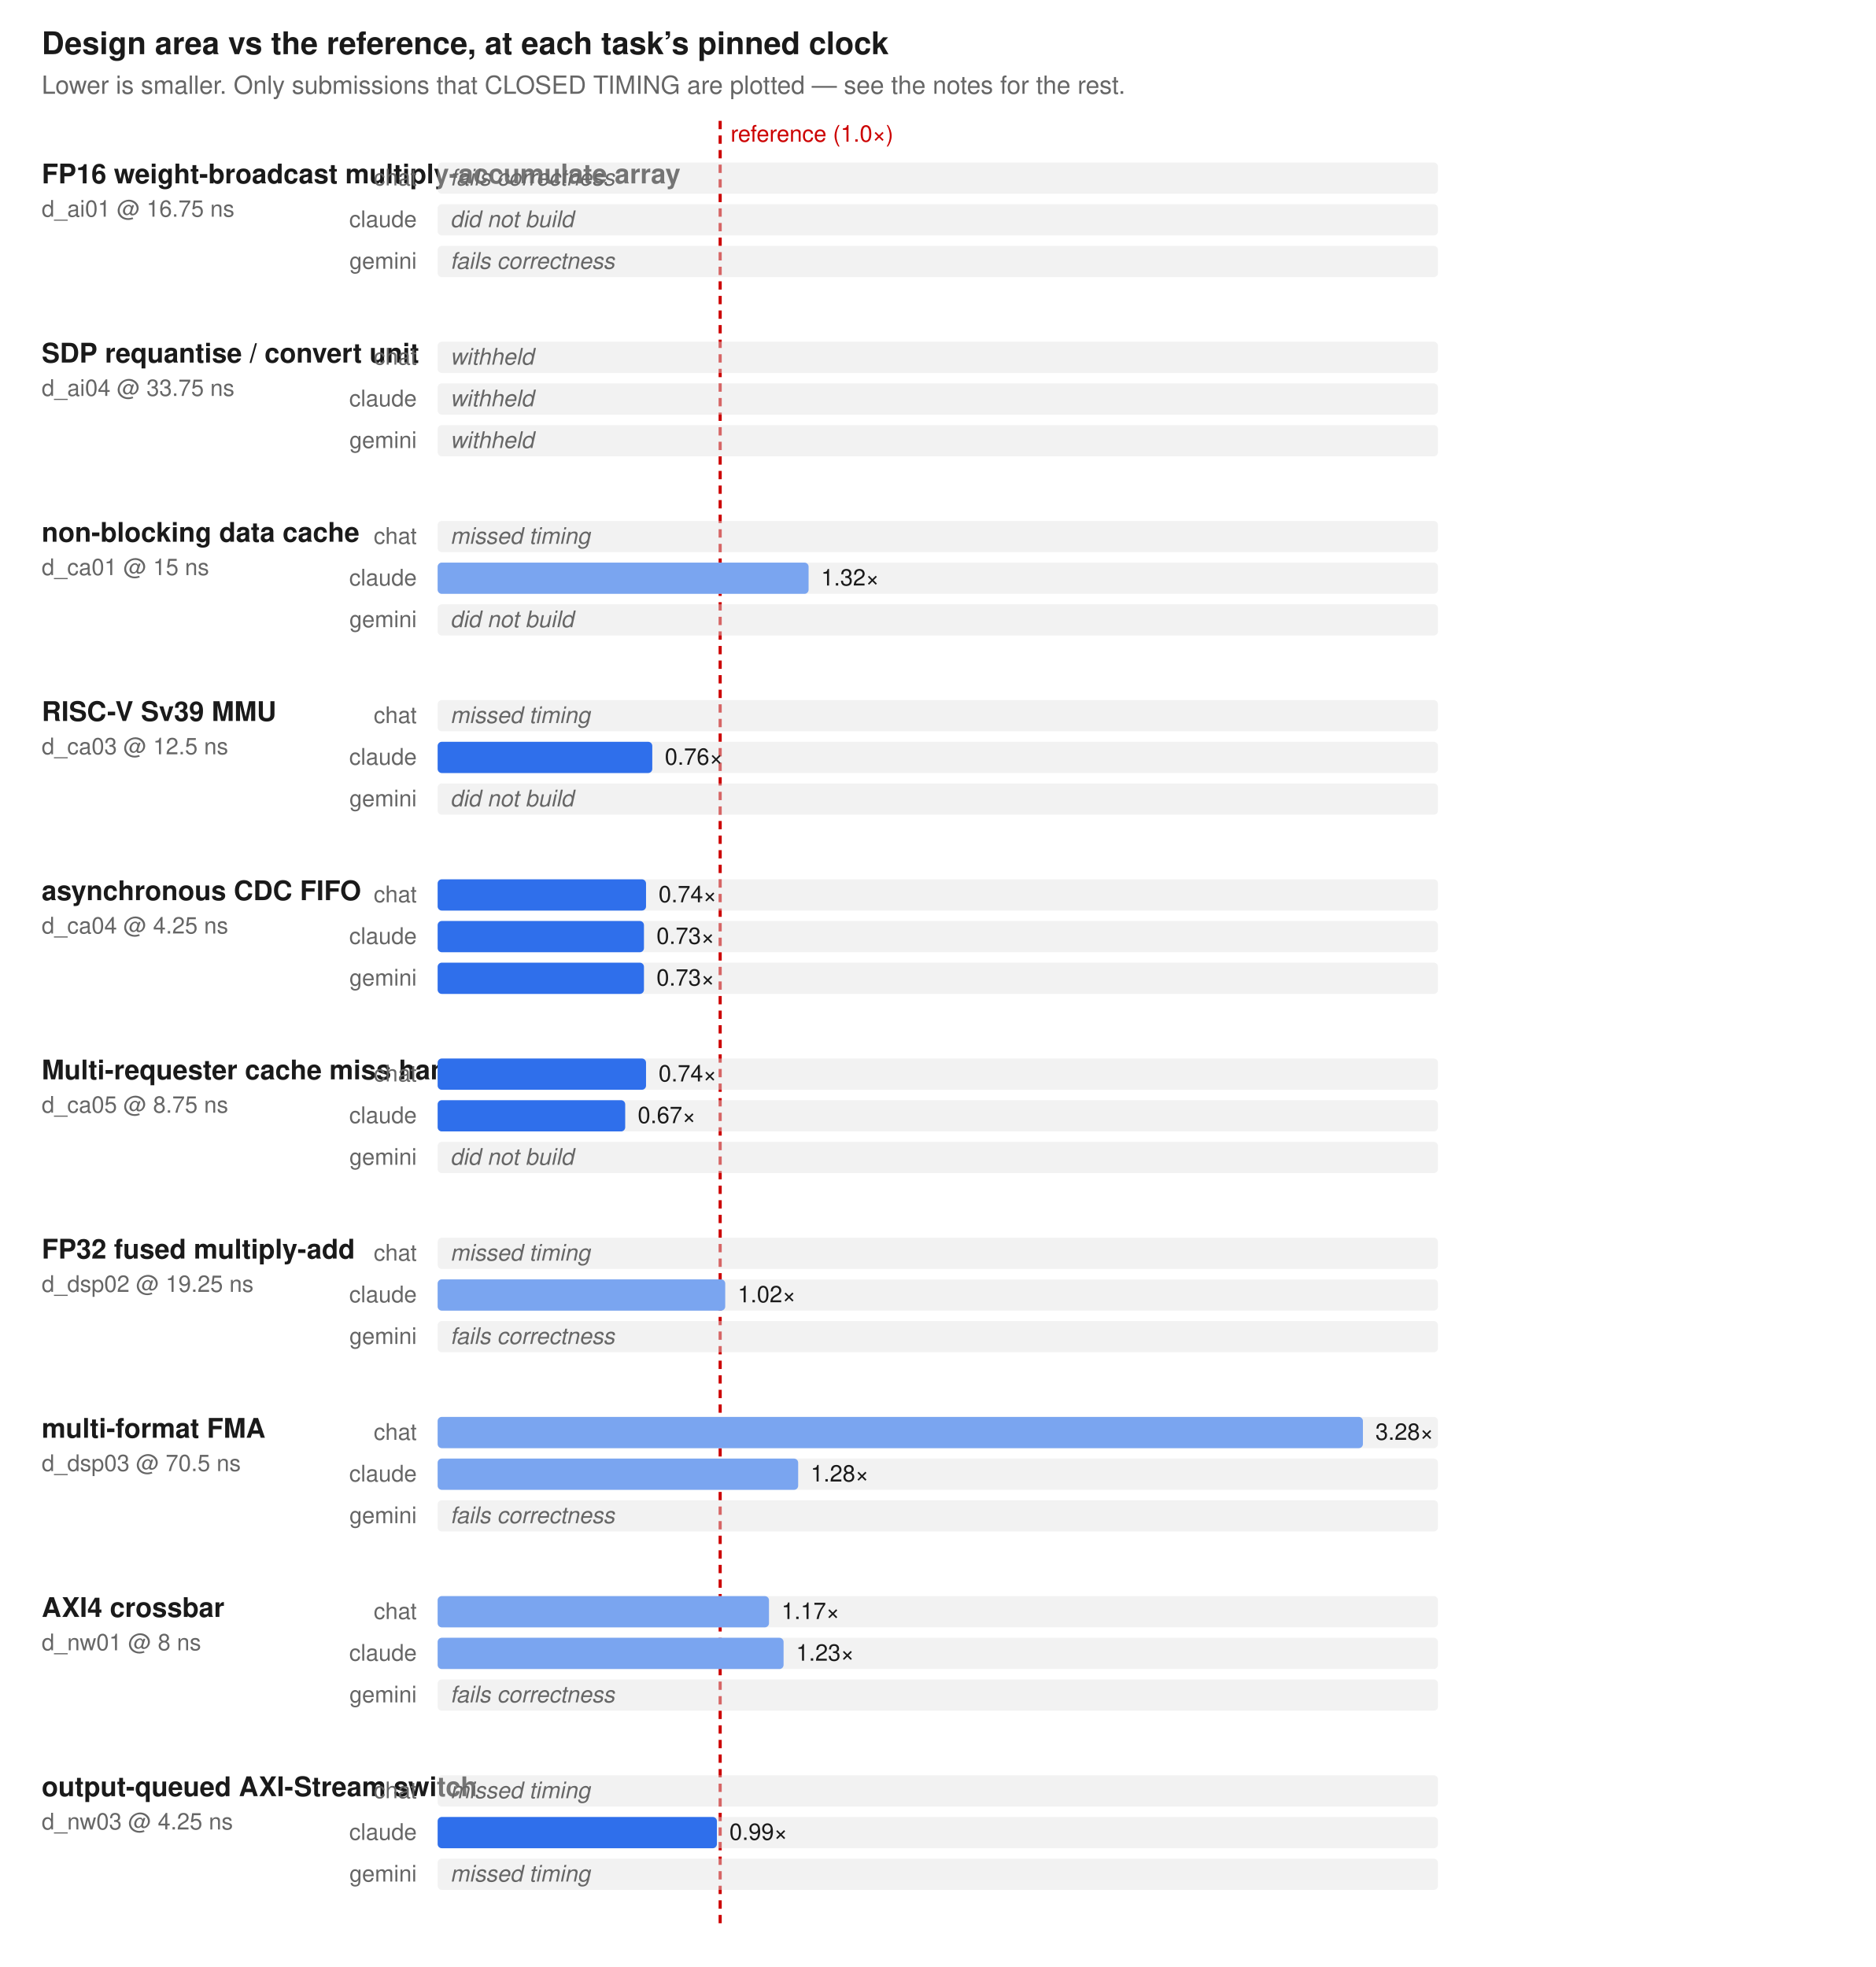
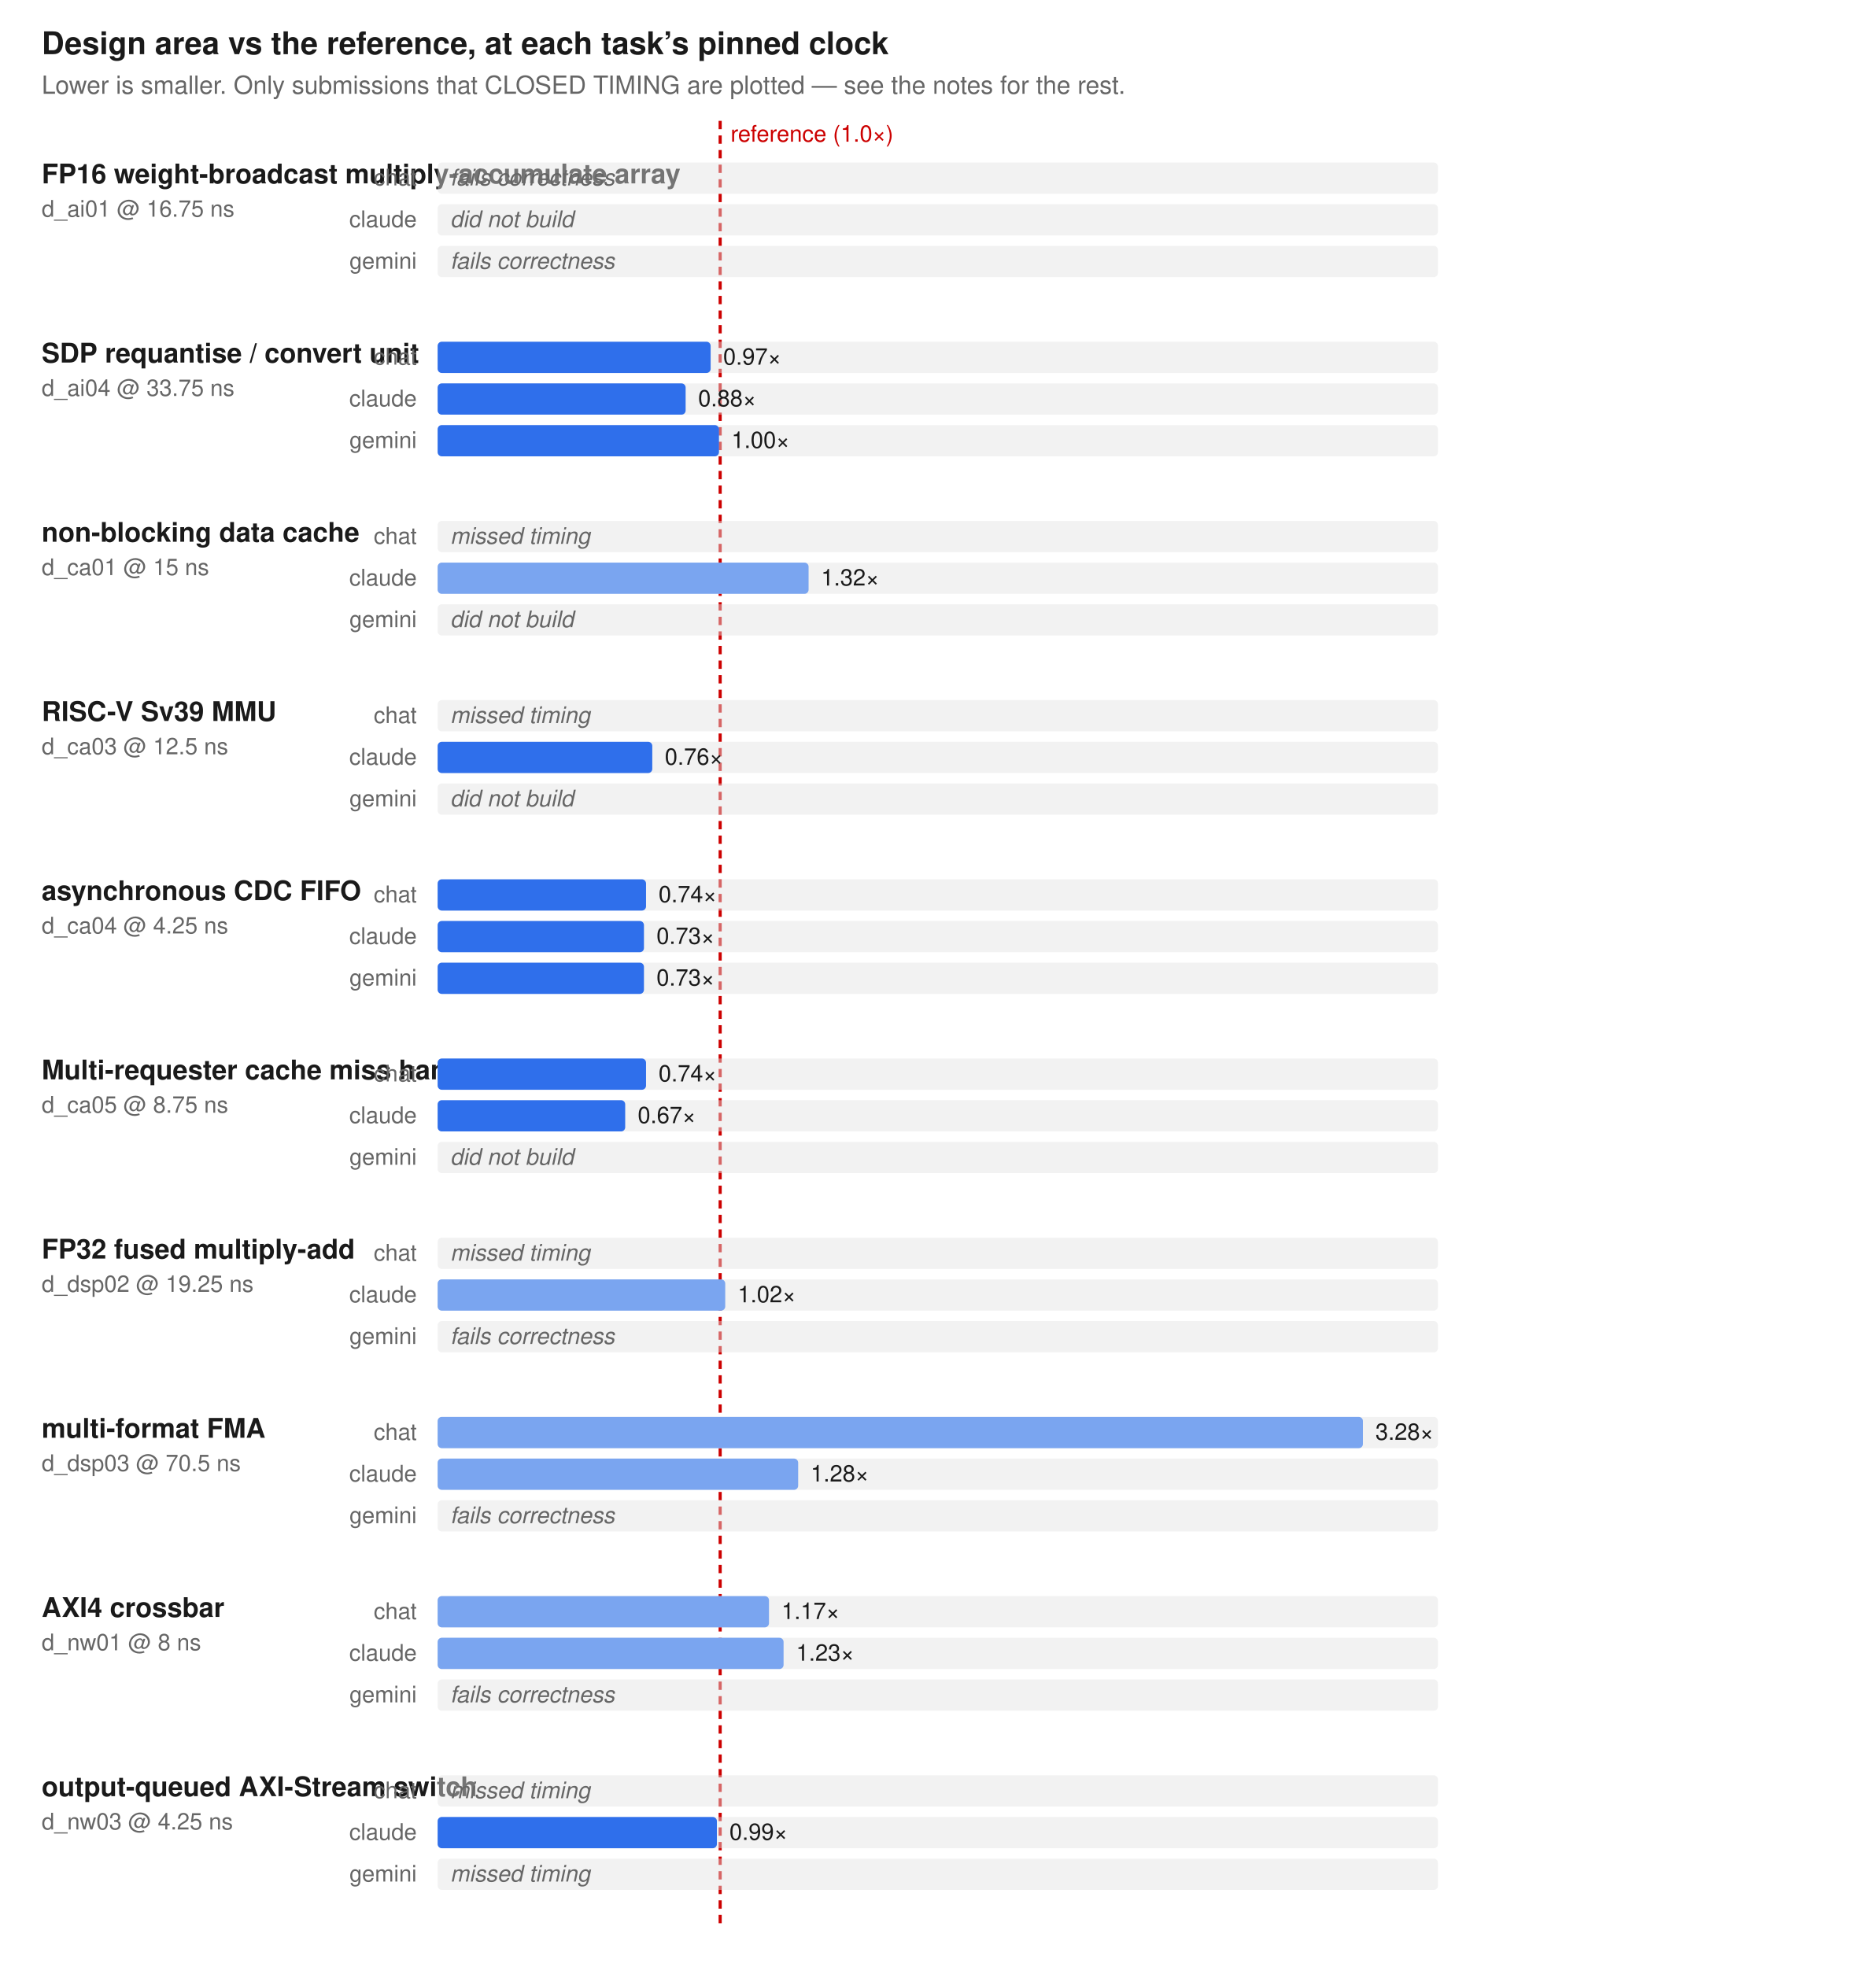
<svg xmlns="http://www.w3.org/2000/svg" viewBox="0 0 900 944" font-family="-apple-system,BlinkMacSystemFont,Segoe UI,Helvetica,Arial,sans-serif">
  <rect width="900" height="944" fill="none" />
  <text x="20" y="26" fill="#1a1a1a" font-size="15" font-weight="600">Design area vs the reference, at each task’s pinned clock</text>
  <text x="20" y="45" fill="#666" font-size="12">Lower is smaller. Only submissions that CLOSED TIMING are plotted — see the notes for the rest.</text>
  <line x1="345.57" y1="58" x2="345.57" y2="924" stroke="#c00" stroke-width="1.5" stroke-dasharray="4 3" />
  <text x="350.57" y="68" fill="#c00" font-size="11">reference (1.0×)</text>
  <text x="20" y="88" fill="#1a1a1a" font-size="13" font-weight="600">FP16 weight-broadcast multiply-accumulate array</text>
  <text x="20" y="104" fill="#666" font-size="11">d_ai01 @ 16.75 ns</text>
  <text x="200" y="89" fill="#666" font-size="11" text-anchor="end">chat</text>
  <rect x="210" y="78" width="480" height="15" rx="2" fill="#e3e3e3" opacity="0.45" />
  <text x="216" y="89" fill="#666" font-size="11" font-style="italic">fails correctness</text>
  <text x="200" y="109" fill="#666" font-size="11" text-anchor="end">claude</text>
  <rect x="210" y="98" width="480" height="15" rx="2" fill="#e3e3e3" opacity="0.45" />
  <text x="216" y="109" fill="#666" font-size="11" font-style="italic">did not build</text>
  <text x="200" y="129" fill="#666" font-size="11" text-anchor="end">gemini</text>
  <rect x="210" y="118" width="480" height="15" rx="2" fill="#e3e3e3" opacity="0.45" />
  <text x="216" y="129" fill="#666" font-size="11" font-style="italic">fails correctness</text>
  <text x="20" y="174" fill="#1a1a1a" font-size="13" font-weight="600">SDP requantise / convert unit</text>
  <text x="20" y="190" fill="#666" font-size="11">d_ai04 @ 33.75 ns</text>
  <text x="200" y="175" fill="#666" font-size="11" text-anchor="end">chat</text>
  <rect x="210" y="164" width="480" height="15" rx="2" fill="#e3e3e3" opacity="0.45" />
-   <text x="216" y="175" fill="#666" font-size="11" font-style="italic">withheld</text>
+   <rect x="210" y="164" width="131" height="15" rx="2" fill="#2f6feb" />
+   <text x="347" y="175" fill="#1a1a1a" font-size="11">0.97×</text>
  <text x="200" y="195" fill="#666" font-size="11" text-anchor="end">claude</text>
  <rect x="210" y="184" width="480" height="15" rx="2" fill="#e3e3e3" opacity="0.45" />
-   <text x="216" y="195" fill="#666" font-size="11" font-style="italic">withheld</text>
+   <rect x="210" y="184" width="119" height="15" rx="2" fill="#2f6feb" />
+   <text x="335" y="195" fill="#1a1a1a" font-size="11">0.88×</text>
  <text x="200" y="215" fill="#666" font-size="11" text-anchor="end">gemini</text>
  <rect x="210" y="204" width="480" height="15" rx="2" fill="#e3e3e3" opacity="0.45" />
-   <text x="216" y="215" fill="#666" font-size="11" font-style="italic">withheld</text>
+   <rect x="210" y="204" width="135" height="15" rx="2" fill="#2f6feb" />
+   <text x="351" y="215" fill="#1a1a1a" font-size="11">1.00×</text>
  <text x="20" y="260" fill="#1a1a1a" font-size="13" font-weight="600">non-blocking data cache</text>
  <text x="20" y="276" fill="#666" font-size="11">d_ca01 @ 15 ns</text>
  <text x="200" y="261" fill="#666" font-size="11" text-anchor="end">chat</text>
  <rect x="210" y="250" width="480" height="15" rx="2" fill="#e3e3e3" opacity="0.45" />
  <text x="216" y="261" fill="#666" font-size="11" font-style="italic">missed timing</text>
  <text x="200" y="281" fill="#666" font-size="11" text-anchor="end">claude</text>
  <rect x="210" y="270" width="480" height="15" rx="2" fill="#e3e3e3" opacity="0.45" />
  <rect x="210" y="270" width="178" height="15" rx="2" fill="#7aa5f0" />
  <text x="394" y="281" fill="#1a1a1a" font-size="11">1.32×</text>
  <text x="200" y="301" fill="#666" font-size="11" text-anchor="end">gemini</text>
  <rect x="210" y="290" width="480" height="15" rx="2" fill="#e3e3e3" opacity="0.45" />
  <text x="216" y="301" fill="#666" font-size="11" font-style="italic">did not build</text>
  <text x="20" y="346" fill="#1a1a1a" font-size="13" font-weight="600">RISC-V Sv39 MMU</text>
  <text x="20" y="362" fill="#666" font-size="11">d_ca03 @ 12.5 ns</text>
  <text x="200" y="347" fill="#666" font-size="11" text-anchor="end">chat</text>
  <rect x="210" y="336" width="480" height="15" rx="2" fill="#e3e3e3" opacity="0.45" />
  <text x="216" y="347" fill="#666" font-size="11" font-style="italic">missed timing</text>
  <text x="200" y="367" fill="#666" font-size="11" text-anchor="end">claude</text>
  <rect x="210" y="356" width="480" height="15" rx="2" fill="#e3e3e3" opacity="0.45" />
  <rect x="210" y="356" width="103" height="15" rx="2" fill="#2f6feb" />
  <text x="319" y="367" fill="#1a1a1a" font-size="11">0.76×</text>
  <text x="200" y="387" fill="#666" font-size="11" text-anchor="end">gemini</text>
  <rect x="210" y="376" width="480" height="15" rx="2" fill="#e3e3e3" opacity="0.45" />
  <text x="216" y="387" fill="#666" font-size="11" font-style="italic">did not build</text>
  <text x="20" y="432" fill="#1a1a1a" font-size="13" font-weight="600">asynchronous CDC FIFO</text>
  <text x="20" y="448" fill="#666" font-size="11">d_ca04 @ 4.25 ns</text>
  <text x="200" y="433" fill="#666" font-size="11" text-anchor="end">chat</text>
  <rect x="210" y="422" width="480" height="15" rx="2" fill="#e3e3e3" opacity="0.45" />
  <rect x="210" y="422" width="100" height="15" rx="2" fill="#2f6feb" />
  <text x="316" y="433" fill="#1a1a1a" font-size="11">0.74×</text>
  <text x="200" y="453" fill="#666" font-size="11" text-anchor="end">claude</text>
  <rect x="210" y="442" width="480" height="15" rx="2" fill="#e3e3e3" opacity="0.45" />
  <rect x="210" y="442" width="99" height="15" rx="2" fill="#2f6feb" />
  <text x="315" y="453" fill="#1a1a1a" font-size="11">0.73×</text>
  <text x="200" y="473" fill="#666" font-size="11" text-anchor="end">gemini</text>
  <rect x="210" y="462" width="480" height="15" rx="2" fill="#e3e3e3" opacity="0.45" />
  <rect x="210" y="462" width="99" height="15" rx="2" fill="#2f6feb" />
  <text x="315" y="473" fill="#1a1a1a" font-size="11">0.73×</text>
  <text x="20" y="518" fill="#1a1a1a" font-size="13" font-weight="600">Multi-requester cache miss handler</text>
  <text x="20" y="534" fill="#666" font-size="11">d_ca05 @ 8.75 ns</text>
  <text x="200" y="519" fill="#666" font-size="11" text-anchor="end">chat</text>
  <rect x="210" y="508" width="480" height="15" rx="2" fill="#e3e3e3" opacity="0.45" />
  <rect x="210" y="508" width="100" height="15" rx="2" fill="#2f6feb" />
  <text x="316" y="519" fill="#1a1a1a" font-size="11">0.74×</text>
  <text x="200" y="539" fill="#666" font-size="11" text-anchor="end">claude</text>
  <rect x="210" y="528" width="480" height="15" rx="2" fill="#e3e3e3" opacity="0.45" />
  <rect x="210" y="528" width="90" height="15" rx="2" fill="#2f6feb" />
  <text x="306" y="539" fill="#1a1a1a" font-size="11">0.67×</text>
  <text x="200" y="559" fill="#666" font-size="11" text-anchor="end">gemini</text>
  <rect x="210" y="548" width="480" height="15" rx="2" fill="#e3e3e3" opacity="0.45" />
  <text x="216" y="559" fill="#666" font-size="11" font-style="italic">did not build</text>
  <text x="20" y="604" fill="#1a1a1a" font-size="13" font-weight="600">FP32 fused multiply-add</text>
  <text x="20" y="620" fill="#666" font-size="11">d_dsp02 @ 19.25 ns</text>
  <text x="200" y="605" fill="#666" font-size="11" text-anchor="end">chat</text>
  <rect x="210" y="594" width="480" height="15" rx="2" fill="#e3e3e3" opacity="0.45" />
  <text x="216" y="605" fill="#666" font-size="11" font-style="italic">missed timing</text>
  <text x="200" y="625" fill="#666" font-size="11" text-anchor="end">claude</text>
  <rect x="210" y="614" width="480" height="15" rx="2" fill="#e3e3e3" opacity="0.45" />
  <rect x="210" y="614" width="138" height="15" rx="2" fill="#7aa5f0" />
  <text x="354" y="625" fill="#1a1a1a" font-size="11">1.02×</text>
  <text x="200" y="645" fill="#666" font-size="11" text-anchor="end">gemini</text>
  <rect x="210" y="634" width="480" height="15" rx="2" fill="#e3e3e3" opacity="0.45" />
  <text x="216" y="645" fill="#666" font-size="11" font-style="italic">fails correctness</text>
  <text x="20" y="690" fill="#1a1a1a" font-size="13" font-weight="600">multi-format FMA</text>
  <text x="20" y="706" fill="#666" font-size="11">d_dsp03 @ 70.5 ns</text>
  <text x="200" y="691" fill="#666" font-size="11" text-anchor="end">chat</text>
  <rect x="210" y="680" width="480" height="15" rx="2" fill="#e3e3e3" opacity="0.45" />
  <rect x="210" y="680" width="444" height="15" rx="2" fill="#7aa5f0" />
  <text x="660" y="691" fill="#1a1a1a" font-size="11">3.28×</text>
  <text x="200" y="711" fill="#666" font-size="11" text-anchor="end">claude</text>
  <rect x="210" y="700" width="480" height="15" rx="2" fill="#e3e3e3" opacity="0.45" />
  <rect x="210" y="700" width="173" height="15" rx="2" fill="#7aa5f0" />
  <text x="389" y="711" fill="#1a1a1a" font-size="11">1.28×</text>
  <text x="200" y="731" fill="#666" font-size="11" text-anchor="end">gemini</text>
  <rect x="210" y="720" width="480" height="15" rx="2" fill="#e3e3e3" opacity="0.45" />
  <text x="216" y="731" fill="#666" font-size="11" font-style="italic">fails correctness</text>
  <text x="20" y="776" fill="#1a1a1a" font-size="13" font-weight="600">AXI4 crossbar</text>
  <text x="20" y="792" fill="#666" font-size="11">d_nw01 @ 8 ns</text>
  <text x="200" y="777" fill="#666" font-size="11" text-anchor="end">chat</text>
  <rect x="210" y="766" width="480" height="15" rx="2" fill="#e3e3e3" opacity="0.45" />
  <rect x="210" y="766" width="159" height="15" rx="2" fill="#7aa5f0" />
  <text x="375" y="777" fill="#1a1a1a" font-size="11">1.17×</text>
  <text x="200" y="797" fill="#666" font-size="11" text-anchor="end">claude</text>
  <rect x="210" y="786" width="480" height="15" rx="2" fill="#e3e3e3" opacity="0.45" />
  <rect x="210" y="786" width="166" height="15" rx="2" fill="#7aa5f0" />
  <text x="382" y="797" fill="#1a1a1a" font-size="11">1.23×</text>
  <text x="200" y="817" fill="#666" font-size="11" text-anchor="end">gemini</text>
  <rect x="210" y="806" width="480" height="15" rx="2" fill="#e3e3e3" opacity="0.45" />
  <text x="216" y="817" fill="#666" font-size="11" font-style="italic">fails correctness</text>
  <text x="20" y="862" fill="#1a1a1a" font-size="13" font-weight="600">output-queued AXI-Stream switch</text>
  <text x="20" y="878" fill="#666" font-size="11">d_nw03 @ 4.25 ns</text>
  <text x="200" y="863" fill="#666" font-size="11" text-anchor="end">chat</text>
  <rect x="210" y="852" width="480" height="15" rx="2" fill="#e3e3e3" opacity="0.45" />
  <text x="216" y="863" fill="#666" font-size="11" font-style="italic">missed timing</text>
  <text x="200" y="883" fill="#666" font-size="11" text-anchor="end">claude</text>
  <rect x="210" y="872" width="480" height="15" rx="2" fill="#e3e3e3" opacity="0.45" />
  <rect x="210" y="872" width="134" height="15" rx="2" fill="#2f6feb" />
  <text x="350" y="883" fill="#1a1a1a" font-size="11">0.99×</text>
  <text x="200" y="903" fill="#666" font-size="11" text-anchor="end">gemini</text>
  <rect x="210" y="892" width="480" height="15" rx="2" fill="#e3e3e3" opacity="0.45" />
  <text x="216" y="903" fill="#666" font-size="11" font-style="italic">missed timing</text>
</svg>
